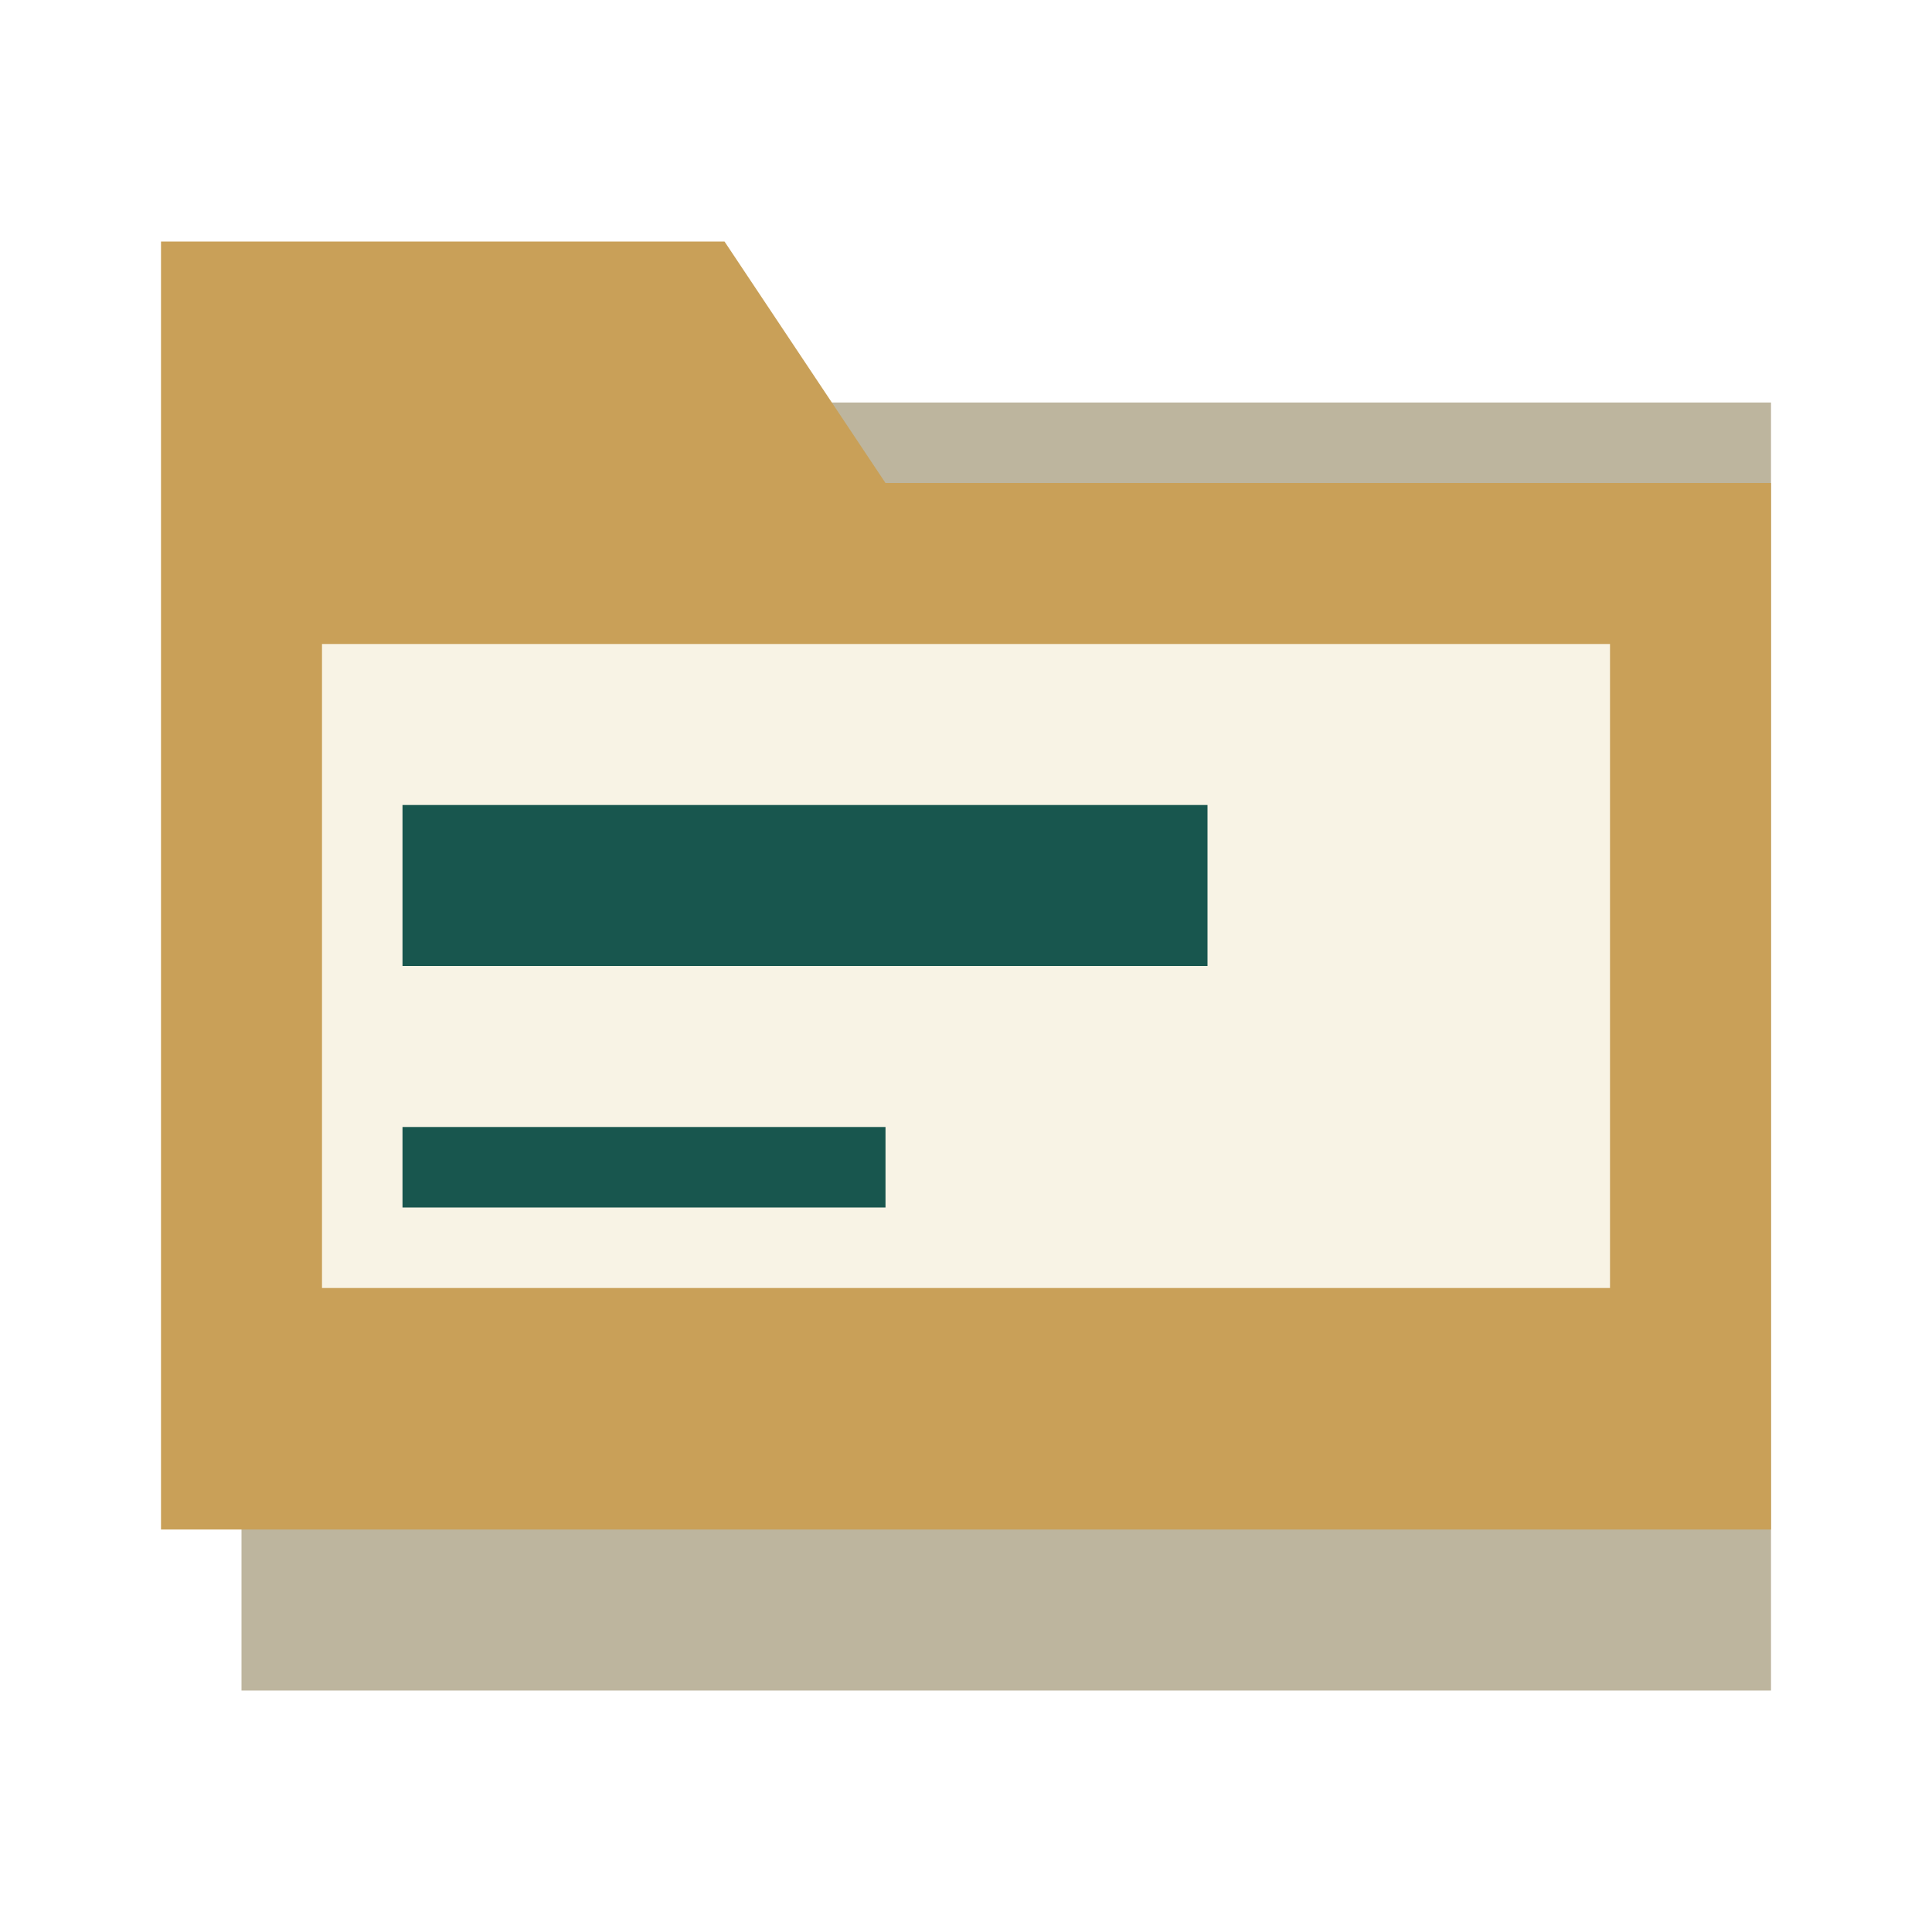
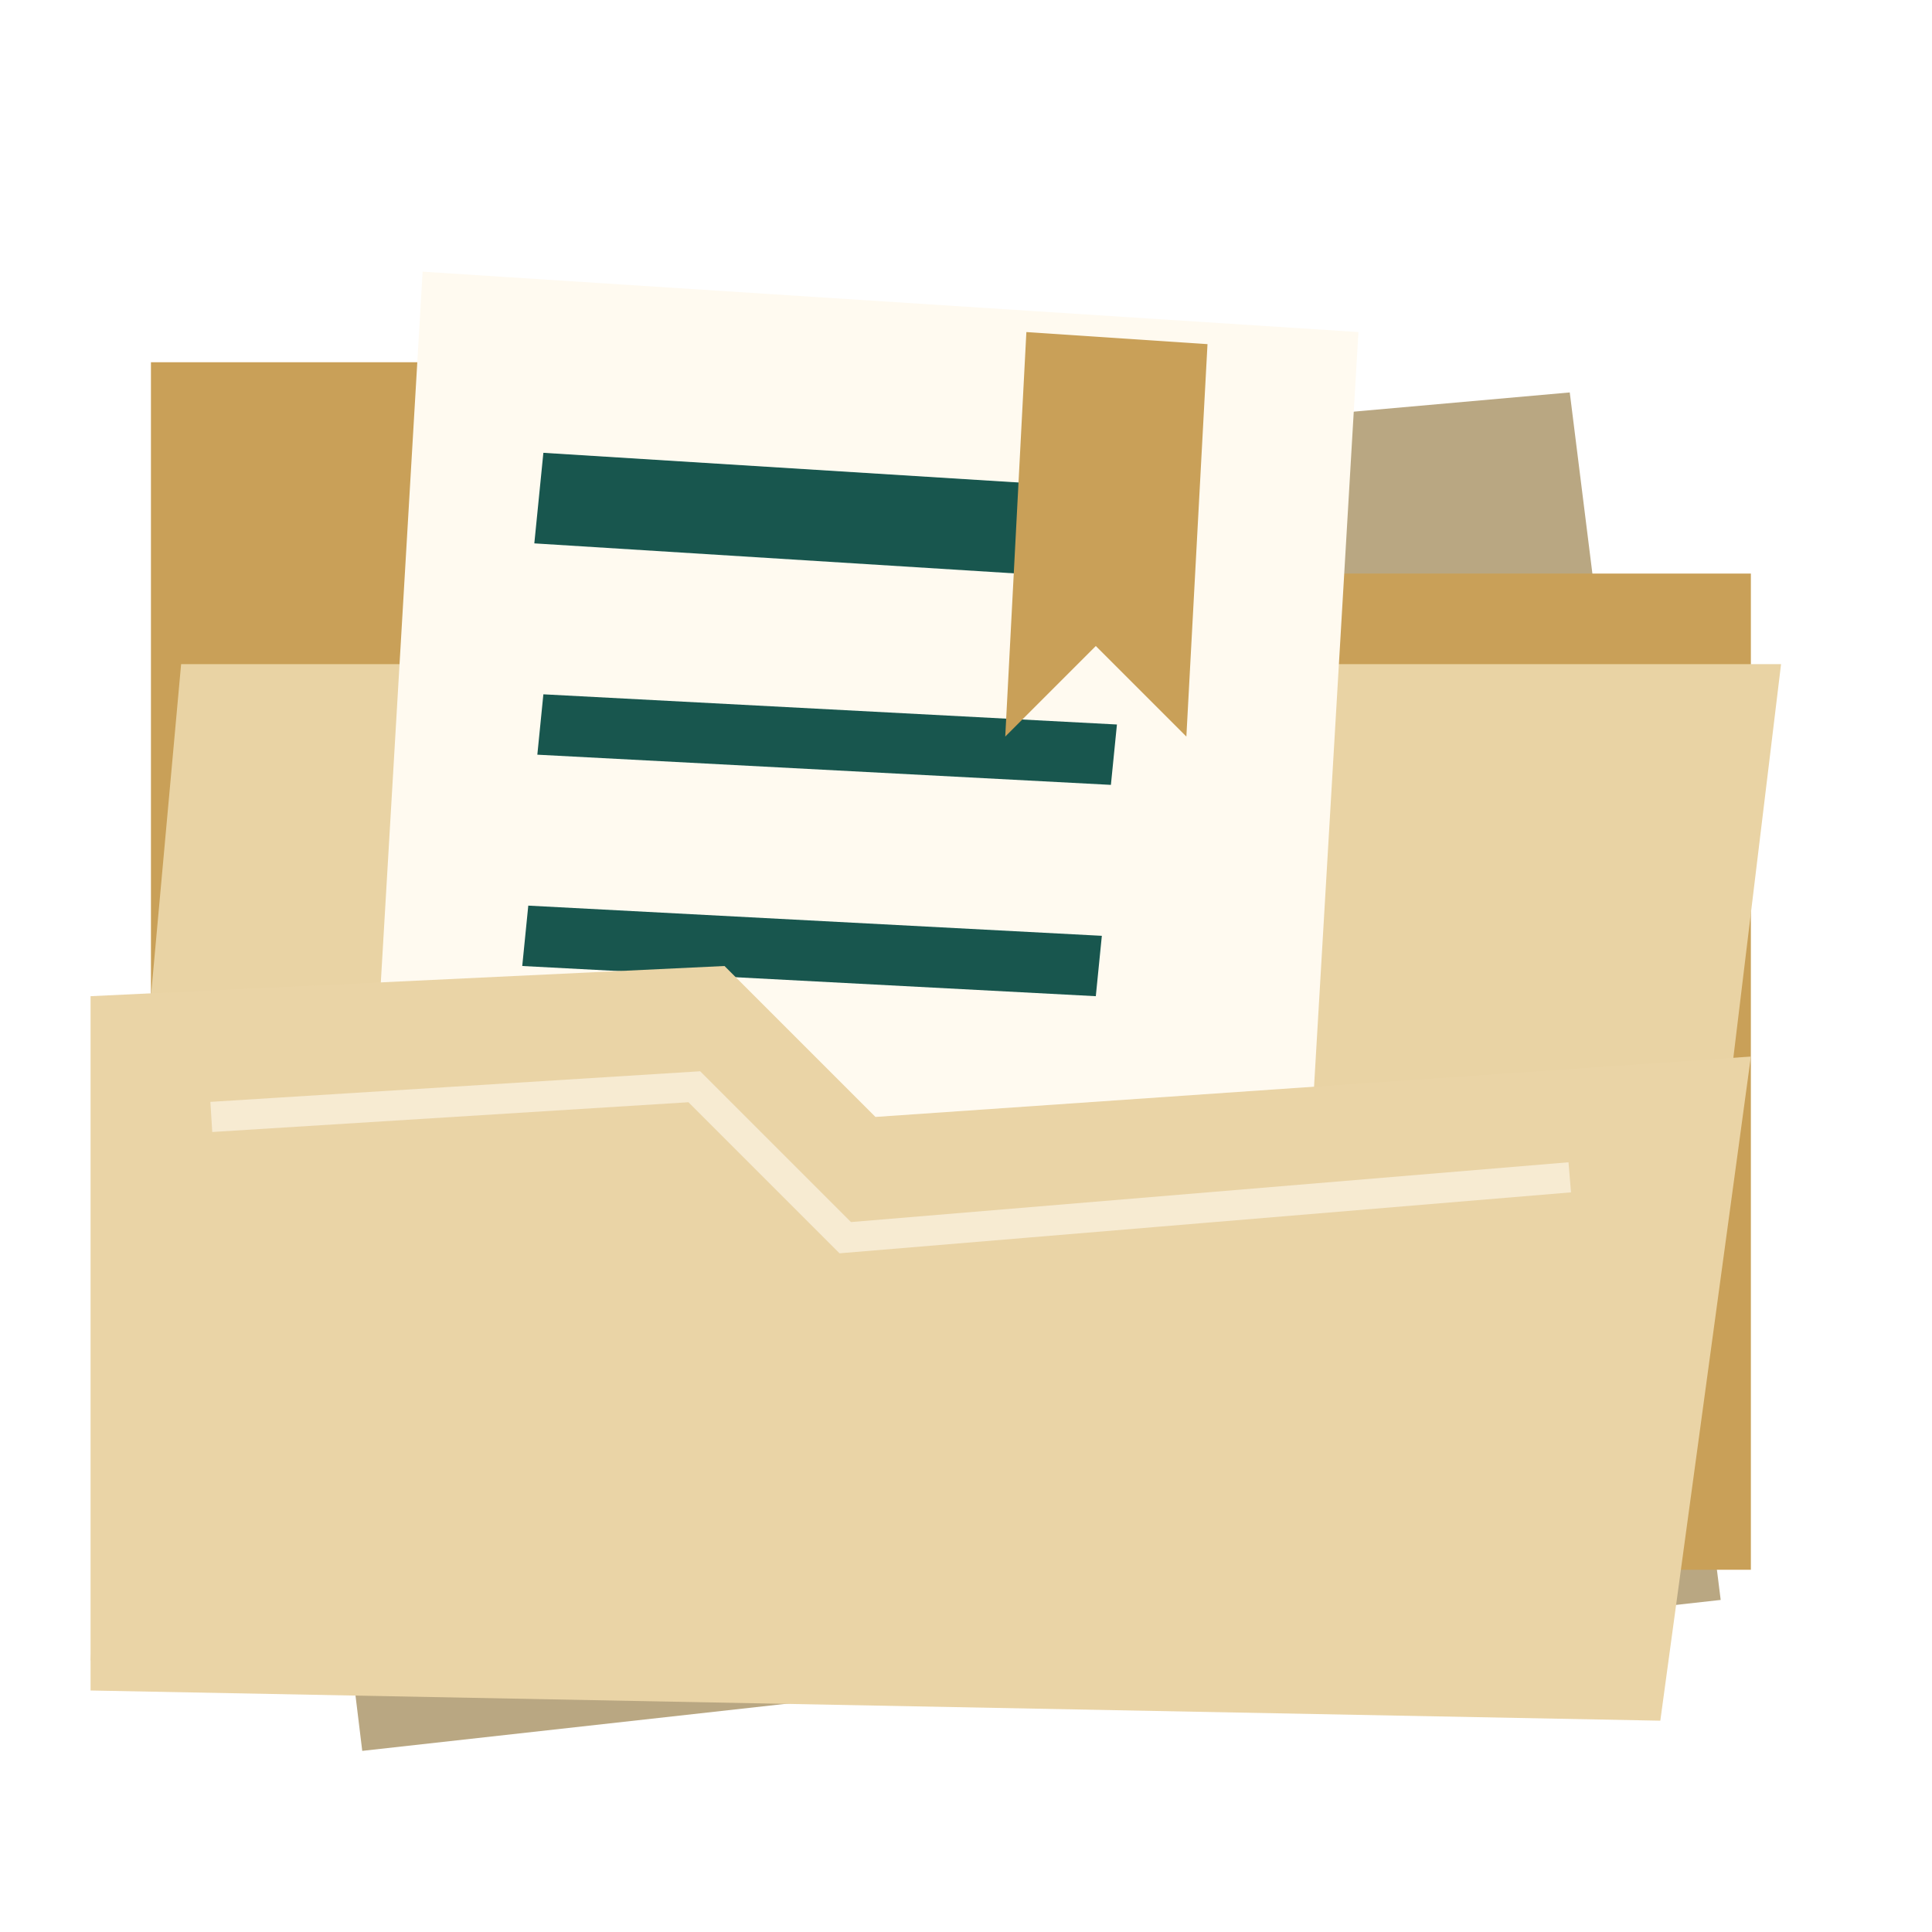
- <svg xmlns="http://www.w3.org/2000/svg" class="paper-icon " data-paper-icon="courses" viewBox="0 0 24 24" width="40" height="40" fill="none" aria-hidden="true" focusable="false">
-   <path fill="#bdb59e" d="M3 5h19v16H3Z" />
-   <path fill="#c9a058" d="M2 3h7l2 3h11v13H2Z" />
-   <path fill="#f8f3e5" d="M4 8h16v8H4Z" />
-   <path fill="#18564e" d="M5 10h10v2H5Zm0 4h6v1H5Z" />
+ <svg xmlns="http://www.w3.org/2000/svg" class="paper-illustration " data-paper-mark="courses" viewBox="0 0 64 64" width="48" height="48" fill="none" aria-hidden="true" focusable="false">
+   <path fill="#b9a782" d="m7 17 45-4 5 40-45 5Z" />
+   <path fill="#c9a058" d="M5 12h19l7 7h27v33H5Z" />
+   <path fill="#e9d3a4" d="M6 22h53l-4 33H3Z" />
+   <path fill="#fffaf0" d="m14 9 31 2-2 34-31-2Z" />
+   <path fill="#18564e" d="m18 15 16 1-.3 3-16-1Zm0 8 19 1-.2 2-19-1Zm-.5 7 19 1-.2 2-19-1Z" />
+   <path fill="#c9a058" d="m34 11 6 .4-.7 13-3-3-3 3Z" />
+   <path fill="#ead4a6" d="m3 33 21-1 5 5 29-2-3 22-52-1Z" />
+   <path stroke="#fffaf0" opacity=".6" d="m7 37 16-1 5 5 24-2" />
</svg>
